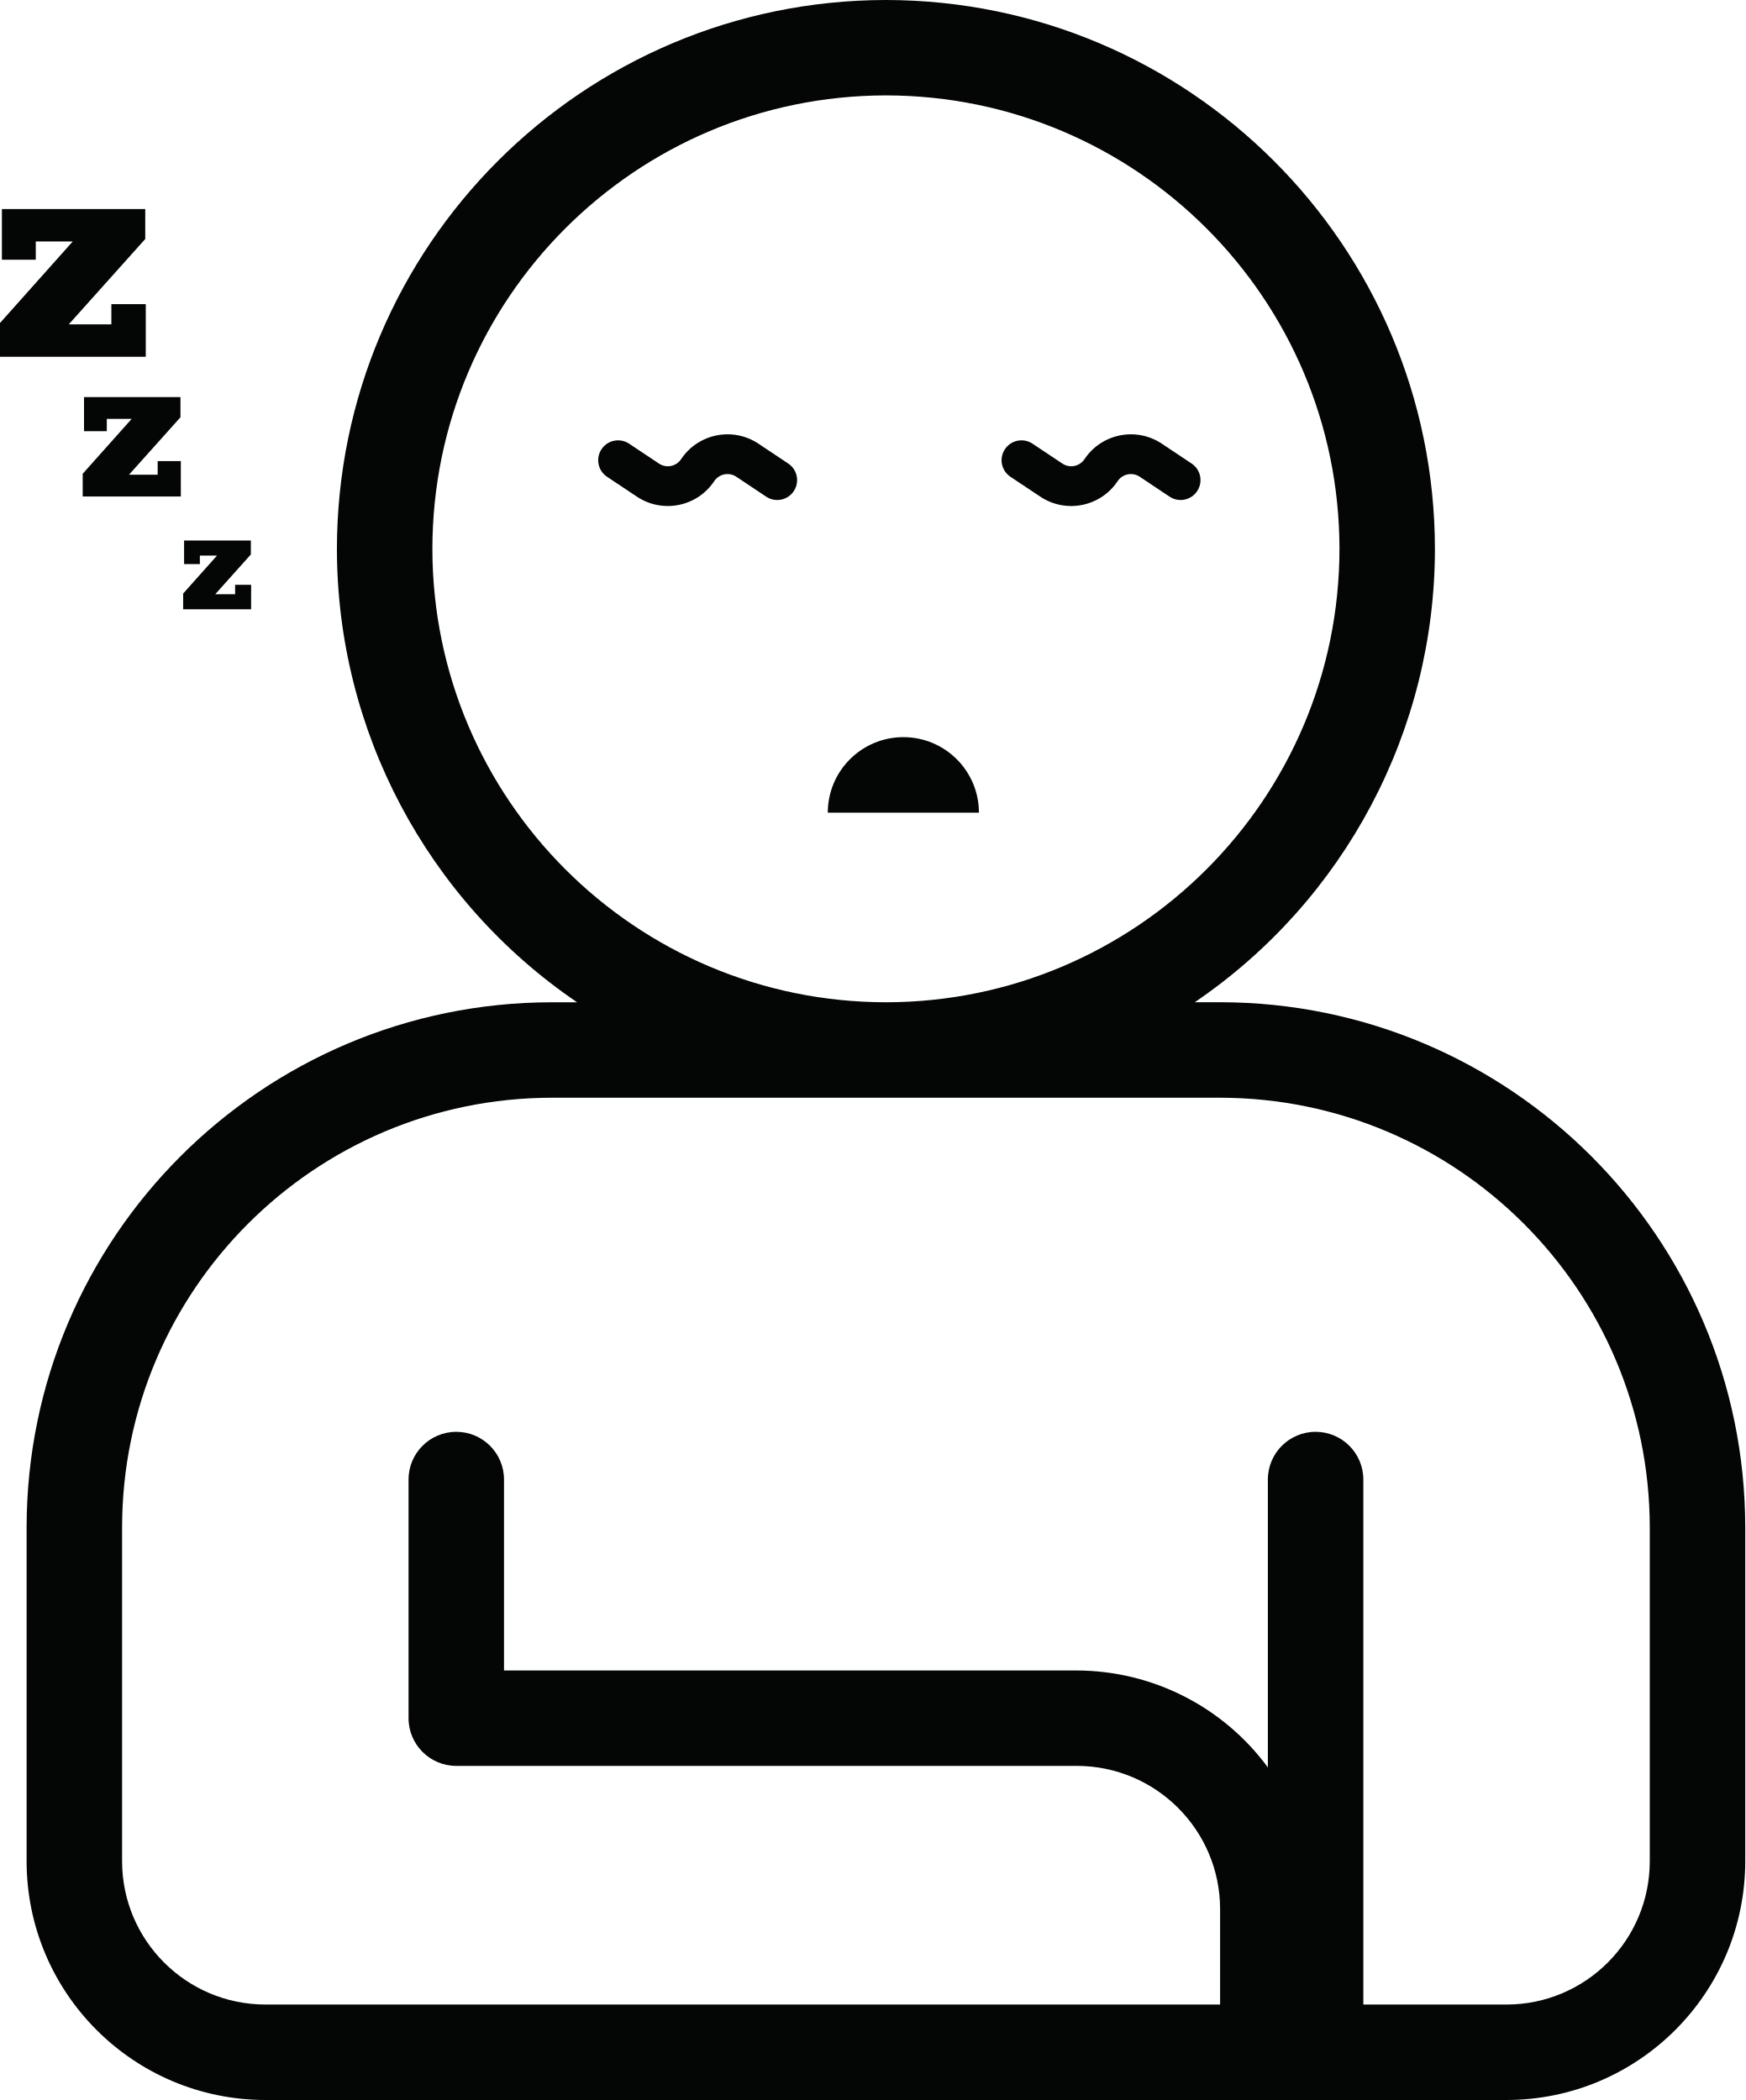
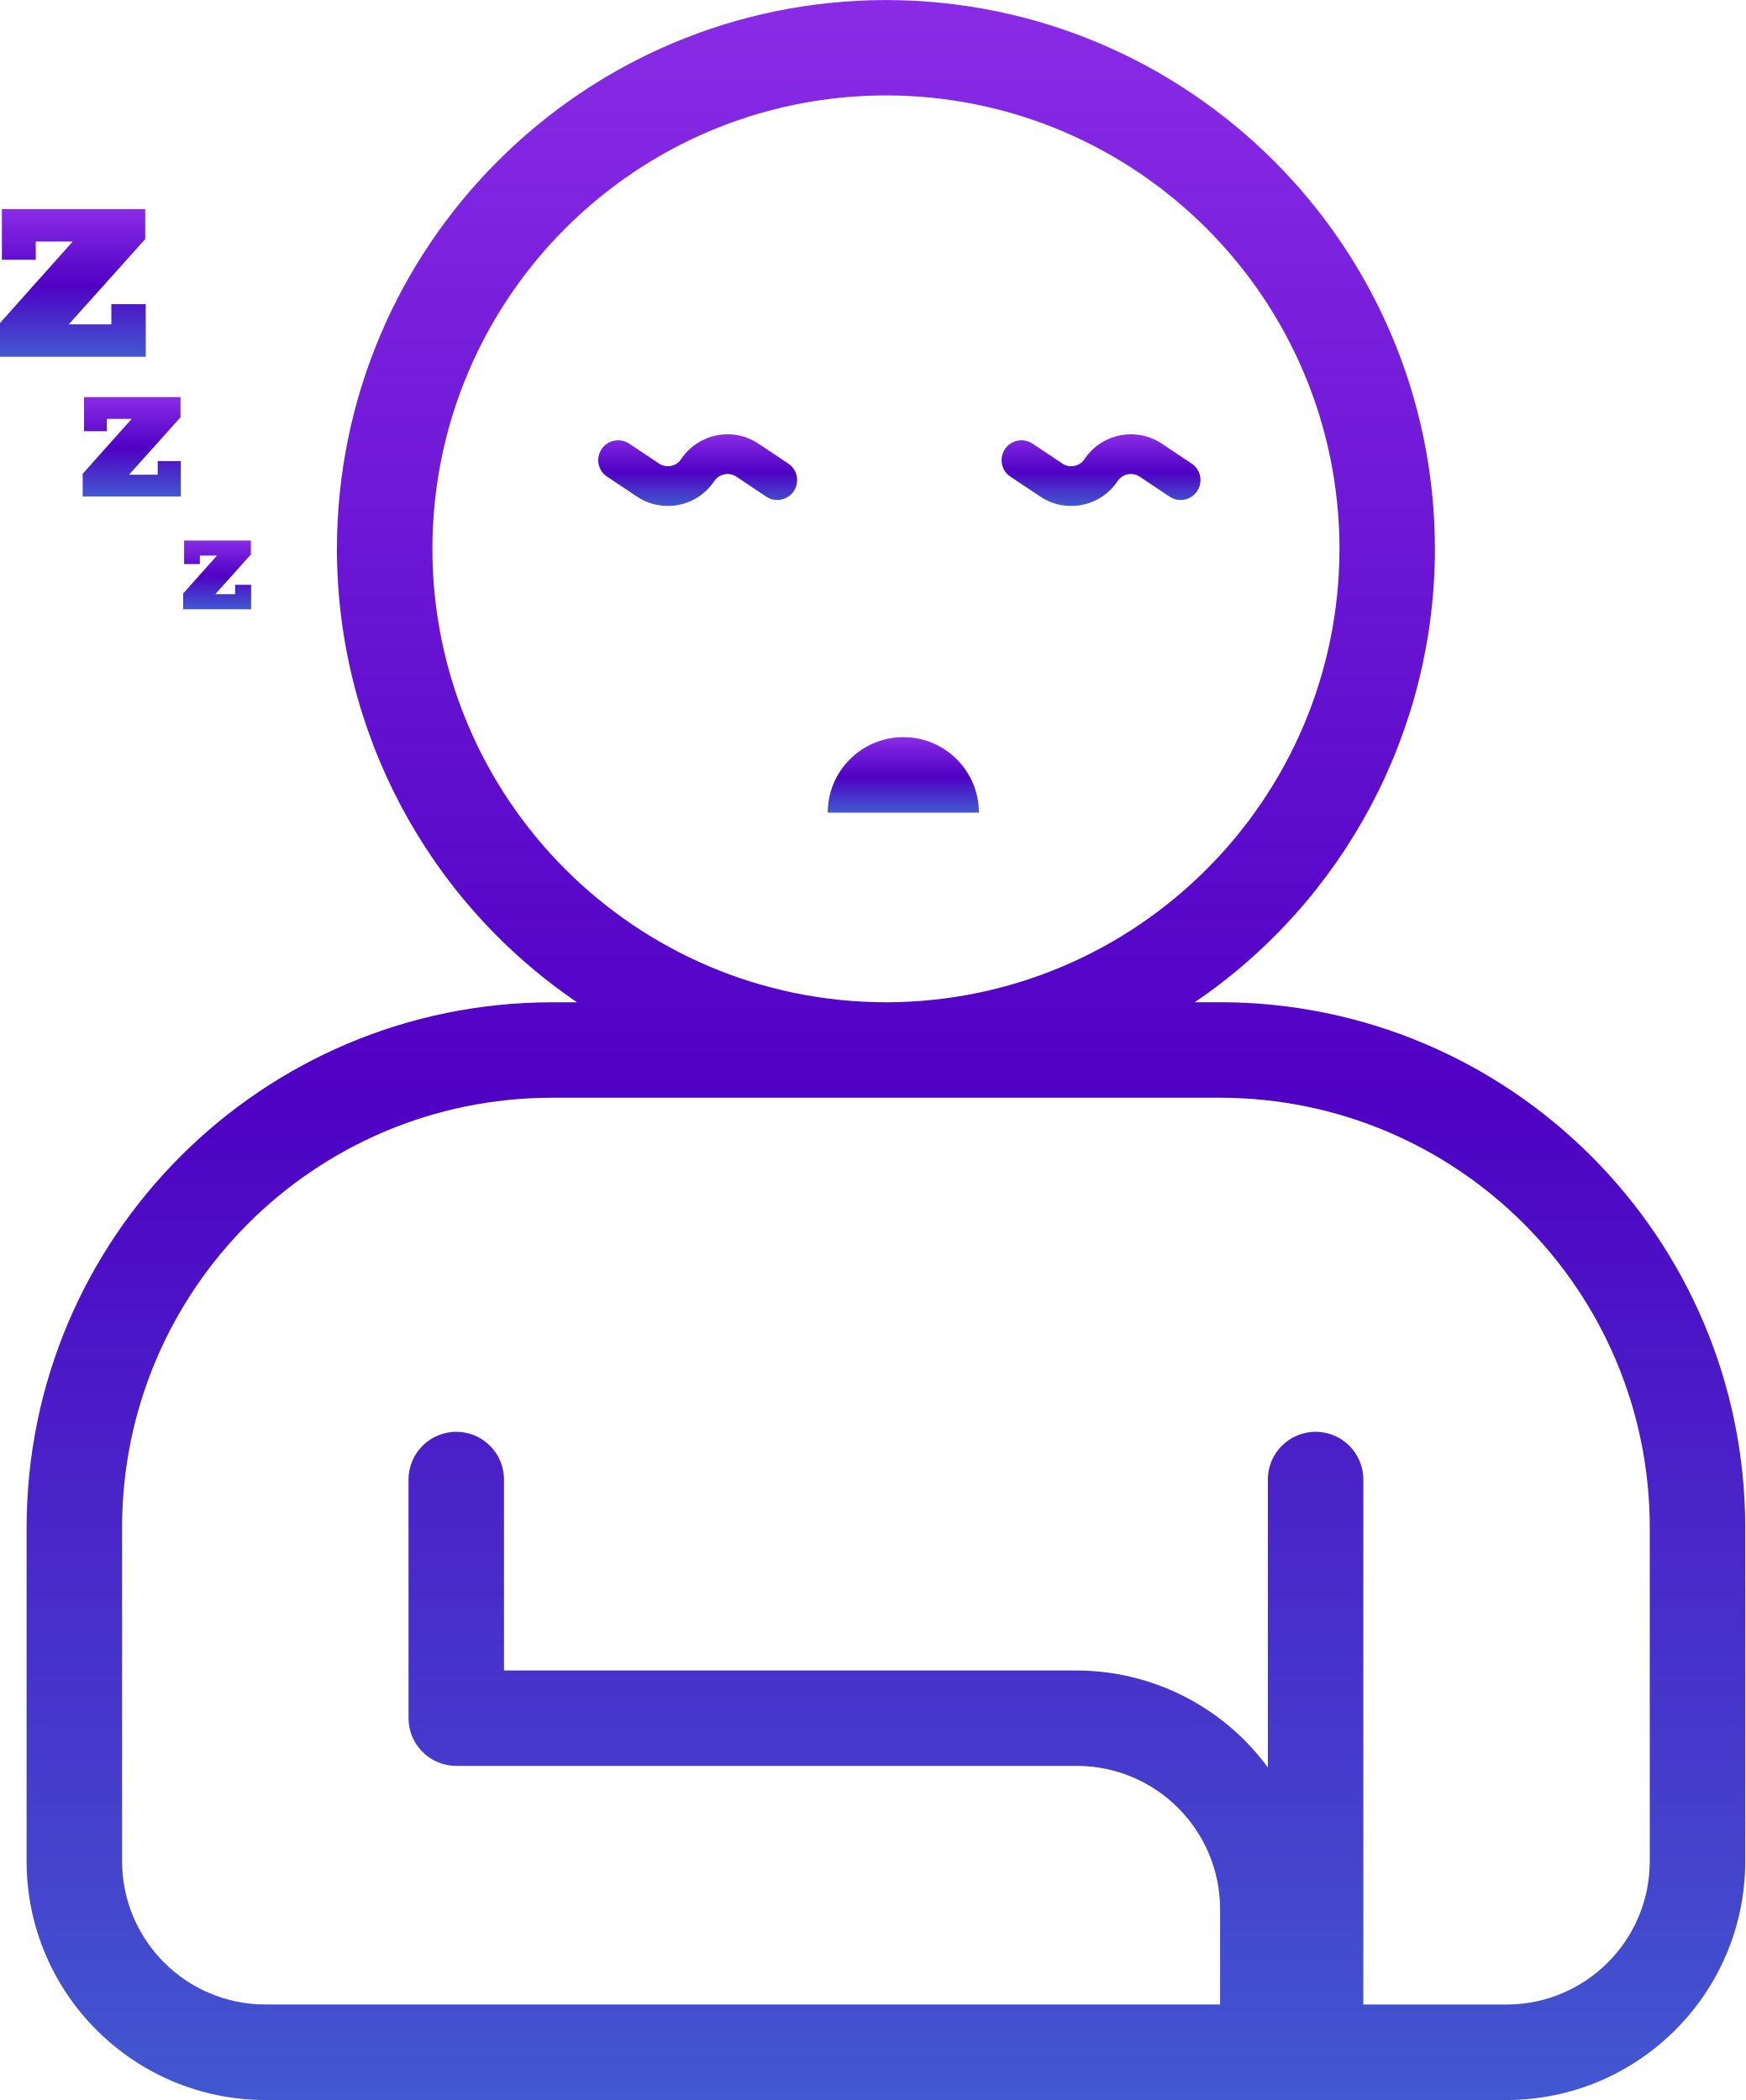
- <svg xmlns="http://www.w3.org/2000/svg" width="161.83" height="194.778" viewBox="0 0 161.83 194.778">
-   <g id="cansaço_fadiga" data-name="cansaço fadiga" transform="translate(-21.19 -14.648)">
-     <g id="Cansaço_-_Fadiga" data-name="Cansaço - Fadiga" transform="translate(21.19 14.648)">
-       <g id="Grupo_21" data-name="Grupo 21" transform="translate(2.468)">
-         <path id="Caminho_95" data-name="Caminho 95" d="M641.5-115.241a50.965,50.965,0,0,0-50.906-50.908,50.966,50.966,0,0,0-50.908,50.908,50.883,50.883,0,0,0,22.267,42.054h-2.347a48.75,48.75,0,0,0-48.694,48.7V6.495a22.161,22.161,0,0,0,22.134,22.134h115.1A22.16,22.16,0,0,0,670.275,6.495V-24.492a48.75,48.75,0,0,0-48.693-48.7h-2.347A50.883,50.883,0,0,0,641.5-115.241Zm-19.92,50.908a39.886,39.886,0,0,1,39.841,39.841V6.495a13.294,13.294,0,0,1-13.28,13.28H634.861V-28.919a4.425,4.425,0,0,0-4.425-4.427,4.426,4.426,0,0,0-4.427,4.427v26.7a22.054,22.054,0,0,0-17.707-8.99H555.18V-28.919a4.425,4.425,0,0,0-4.425-4.427,4.426,4.426,0,0,0-4.427,4.427V-6.785a4.424,4.424,0,0,0,4.427,4.425H608.3a13.3,13.3,0,0,1,13.28,13.281v8.853H533.047a13.3,13.3,0,0,1-13.281-13.28V-24.492a39.886,39.886,0,0,1,39.841-39.841Zm-30.987-8.854a42.1,42.1,0,0,1-42.055-42.054A42.1,42.1,0,0,1,590.595-157.3a42.1,42.1,0,0,1,42.054,42.055A42.1,42.1,0,0,1,590.595-73.187Z" transform="translate(-510.913 166.149)" fill="#040505" />
-         <path id="Caminho_96" data-name="Caminho 96" d="M562.138-125.455a7.007,7.007,0,0,0-7.008,7.006h14.014A7.006,7.006,0,0,0,562.138-125.455Z" transform="translate(-480.84 193.826)" fill="#040505" />
-       </g>
-       <path id="Caminho_97" data-name="Caminho 97" d="M558.037-136.39a1.845,1.845,0,0,0,2.559-.512,1.833,1.833,0,0,0,.309-1.022,1.839,1.839,0,0,0-.82-1.536l-2.772-1.848a5.171,5.171,0,0,0-7.167,1.442,1.478,1.478,0,0,1-2.048.408l-2.771-1.846a1.846,1.846,0,0,0-2.559.511,1.844,1.844,0,0,0,.512,2.559l2.772,1.846a5.171,5.171,0,0,0,7.167-1.44,1.477,1.477,0,0,1,2.046-.41Z" transform="translate(-486.991 182.456)" fill="#040505" />
-       <path id="Caminho_98" data-name="Caminho 98" d="M580.3-136.39a1.844,1.844,0,0,0,2.557-.512,1.835,1.835,0,0,0,.311-1.022,1.841,1.841,0,0,0-.822-1.536l-2.772-1.848a5.172,5.172,0,0,0-7.167,1.442,1.477,1.477,0,0,1-2.046.408l-2.772-1.846a1.845,1.845,0,0,0-2.557.511,1.843,1.843,0,0,0,.511,2.559l2.772,1.846a5.171,5.171,0,0,0,7.168-1.44,1.477,1.477,0,0,1,2.046-.41Z" transform="translate(-471.849 182.456)" fill="#040505" />
-       <g id="Grupo_22" data-name="Grupo 22" transform="translate(0 19.395)">
-         <path id="Caminho_99" data-name="Caminho 99" d="M522.961-140.91H509.444v-3.132l6.744-7.561h-3.426v1.694H509.62v-4.7h13.292v2.777l-7.089,7.915h3.948v-1.872h3.189Z" transform="translate(-509.444 154.605)" fill="#040505" />
-       </g>
-       <g id="Grupo_23" data-name="Grupo 23" transform="translate(7.67 36.832)">
-         <path id="Caminho_100" data-name="Caminho 100" d="M523.107-135.01h-9.1v-2.107l4.54-5.089h-2.305v1.141H514.13v-3.162h8.943v1.87l-4.77,5.326h2.656v-1.26h2.147Z" transform="translate(-514.009 144.227)" fill="#040505" />
-       </g>
-       <g id="Grupo_24" data-name="Grupo 24" transform="translate(16.988 50.133)">
-         <path id="Caminho_101" data-name="Caminho 101" d="M525.85-129.931h-6.3v-1.46l3.14-3.522H521.1v.79h-1.463v-2.188h6.191v1.294l-3.3,3.686h1.84v-.87h1.484Z" transform="translate(-519.555 136.31)" fill="#040505" />
-       </g>
+ <svg xmlns="http://www.w3.org/2000/svg" width="166.169" height="200" viewBox="0 0 166.169 200">
+   <defs>
+     <linearGradient id="linear-gradient" x1="0.5" x2="0.5" y2="1" gradientUnits="objectBoundingBox">
+       <stop offset="0" stop-color="#8a2ce6" />
+       <stop offset="0.523" stop-color="#4f01c4" />
+       <stop offset="1" stop-color="#4159d0" />
+     </linearGradient>
+     <linearGradient id="linear-gradient-2" x1="0.5" x2="0.5" y2="1" gradientUnits="objectBoundingBox">
+       <stop offset="0" stop-color="#8a2ce6" />
+       <stop offset="0.527" stop-color="#4f01c4" />
+       <stop offset="1" stop-color="#4159d0" />
+     </linearGradient>
+     <linearGradient id="linear-gradient-5" x1="0.5" x2="0.5" y2="1" gradientUnits="objectBoundingBox">
+       <stop offset="0" stop-color="#8a2ce6" />
+       <stop offset="0.515" stop-color="#4f01c4" />
+       <stop offset="1" stop-color="#4159d0" />
+     </linearGradient>
+   </defs>
+   <g id="Cansaço_-_Fadiga" data-name="Cansaço - Fadiga" transform="translate(0 0)">
+     <g id="Grupo_21" data-name="Grupo 21" transform="translate(2.534)">
+       <path id="Caminho_95" data-name="Caminho 95" d="M658.7-118.331A52.331,52.331,0,0,0,606.428-170.6a52.332,52.332,0,0,0-52.273,52.273,52.247,52.247,0,0,0,22.864,43.181h-2.41a50.057,50.057,0,0,0-50,50.006V6.669A22.755,22.755,0,0,0,547.337,29.4H665.523A22.754,22.754,0,0,0,688.245,6.669V-25.149a50.057,50.057,0,0,0-50-50.006h-2.41A52.247,52.247,0,0,0,658.7-118.331ZM638.245-66.058a40.955,40.955,0,0,1,40.909,40.909V6.669a13.65,13.65,0,0,1-13.636,13.636H651.882v-50a4.544,4.544,0,0,0-4.544-4.546,4.545,4.545,0,0,0-4.546,4.547V-2.278a22.645,22.645,0,0,0-18.182-9.231H570.064V-29.694a4.544,4.544,0,0,0-4.544-4.546,4.545,4.545,0,0,0-4.546,4.547V-6.967a4.543,4.543,0,0,0,4.547,4.544h59.087a13.657,13.657,0,0,1,13.636,13.637V20.3H547.338A13.657,13.657,0,0,1,533.7,6.668V-25.149A40.955,40.955,0,0,1,574.61-66.058Zm-31.818-9.091a43.229,43.229,0,0,1-43.182-43.181,43.229,43.229,0,0,1,43.185-43.187,43.229,43.229,0,0,1,43.182,43.183,43.229,43.229,0,0,1-43.182,43.186Z" transform="translate(-524.611 170.603)" fill="url(#linear-gradient)" />
+       <path id="Caminho_96" data-name="Caminho 96" d="M577.209-128.818a7.2,7.2,0,0,0-7.2,7.195H584.4a7.194,7.194,0,0,0-7.194-7.194Z" transform="translate(-493.731 199.022)" fill="url(#linear-gradient-2)" />
+     </g>
+     <path id="Caminho_97" data-name="Caminho 97" d="M573-140.047a1.9,1.9,0,0,0,2.628-.526,1.882,1.882,0,0,0,.317-1.049,1.889,1.889,0,0,0-.842-1.577l-2.846-1.9a5.31,5.31,0,0,0-7.359,1.481,1.518,1.518,0,0,1-2.1.419l-2.845-1.9a1.9,1.9,0,0,0-2.628.525,1.893,1.893,0,0,0-.282,1.423,1.894,1.894,0,0,0,.808,1.2l2.846,1.9a5.31,5.31,0,0,0,7.359-1.479,1.516,1.516,0,0,1,2.1-.421Z" transform="translate(-500.047 187.348)" fill="url(#linear-gradient-2)" />
+     <path id="Caminho_98" data-name="Caminho 98" d="M595.858-140.047a1.893,1.893,0,0,0,2.625-.526,1.884,1.884,0,0,0,.319-1.049,1.89,1.89,0,0,0-.844-1.577l-2.846-1.9a5.311,5.311,0,0,0-7.359,1.481,1.517,1.517,0,0,1-2.1.419l-2.846-1.9a1.894,1.894,0,0,0-2.626.525,1.892,1.892,0,0,0-.283,1.423,1.892,1.892,0,0,0,.807,1.2l2.846,1.9a5.31,5.31,0,0,0,7.36-1.479,1.517,1.517,0,0,1,2.1-.421Z" transform="translate(-484.499 187.348)" fill="url(#linear-gradient-2)" />
+     <g id="Grupo_22" data-name="Grupo 22" transform="translate(0 19.915)">
+       <path id="Caminho_99" data-name="Caminho 99" d="M536.982-144.688H523.1V-147.9l6.925-7.764h-3.518v1.739h-3.226v-4.826h13.648v2.851l-7.279,8.127h4.054V-149.7h3.275Z" transform="translate(-523.102 158.75)" fill="url(#linear-gradient-5)" />
+     </g>
+     <g id="Grupo_23" data-name="Grupo 23" transform="translate(7.876 37.819)">
+       <path id="Caminho_100" data-name="Caminho 100" d="M537.131-138.63h-9.344v-2.163l4.662-5.225h-2.367v1.172h-2.169v-3.247H537.1v1.92l-4.9,5.469h2.727V-142h2.2Z" transform="translate(-527.789 148.094)" fill="url(#linear-gradient-5)" />
+     </g>
+     <g id="Grupo_24" data-name="Grupo 24" transform="translate(17.443 51.477)">
+       <path id="Caminho_101" data-name="Caminho 101" d="M539.948-133.414h-6.469v-1.5l3.224-3.616h-1.633v.811h-1.5v-2.247h6.357v1.329l-3.388,3.785h1.889v-.893h1.524Z" transform="translate(-533.484 139.964)" fill="url(#linear-gradient-5)" />
    </g>
  </g>
</svg>
